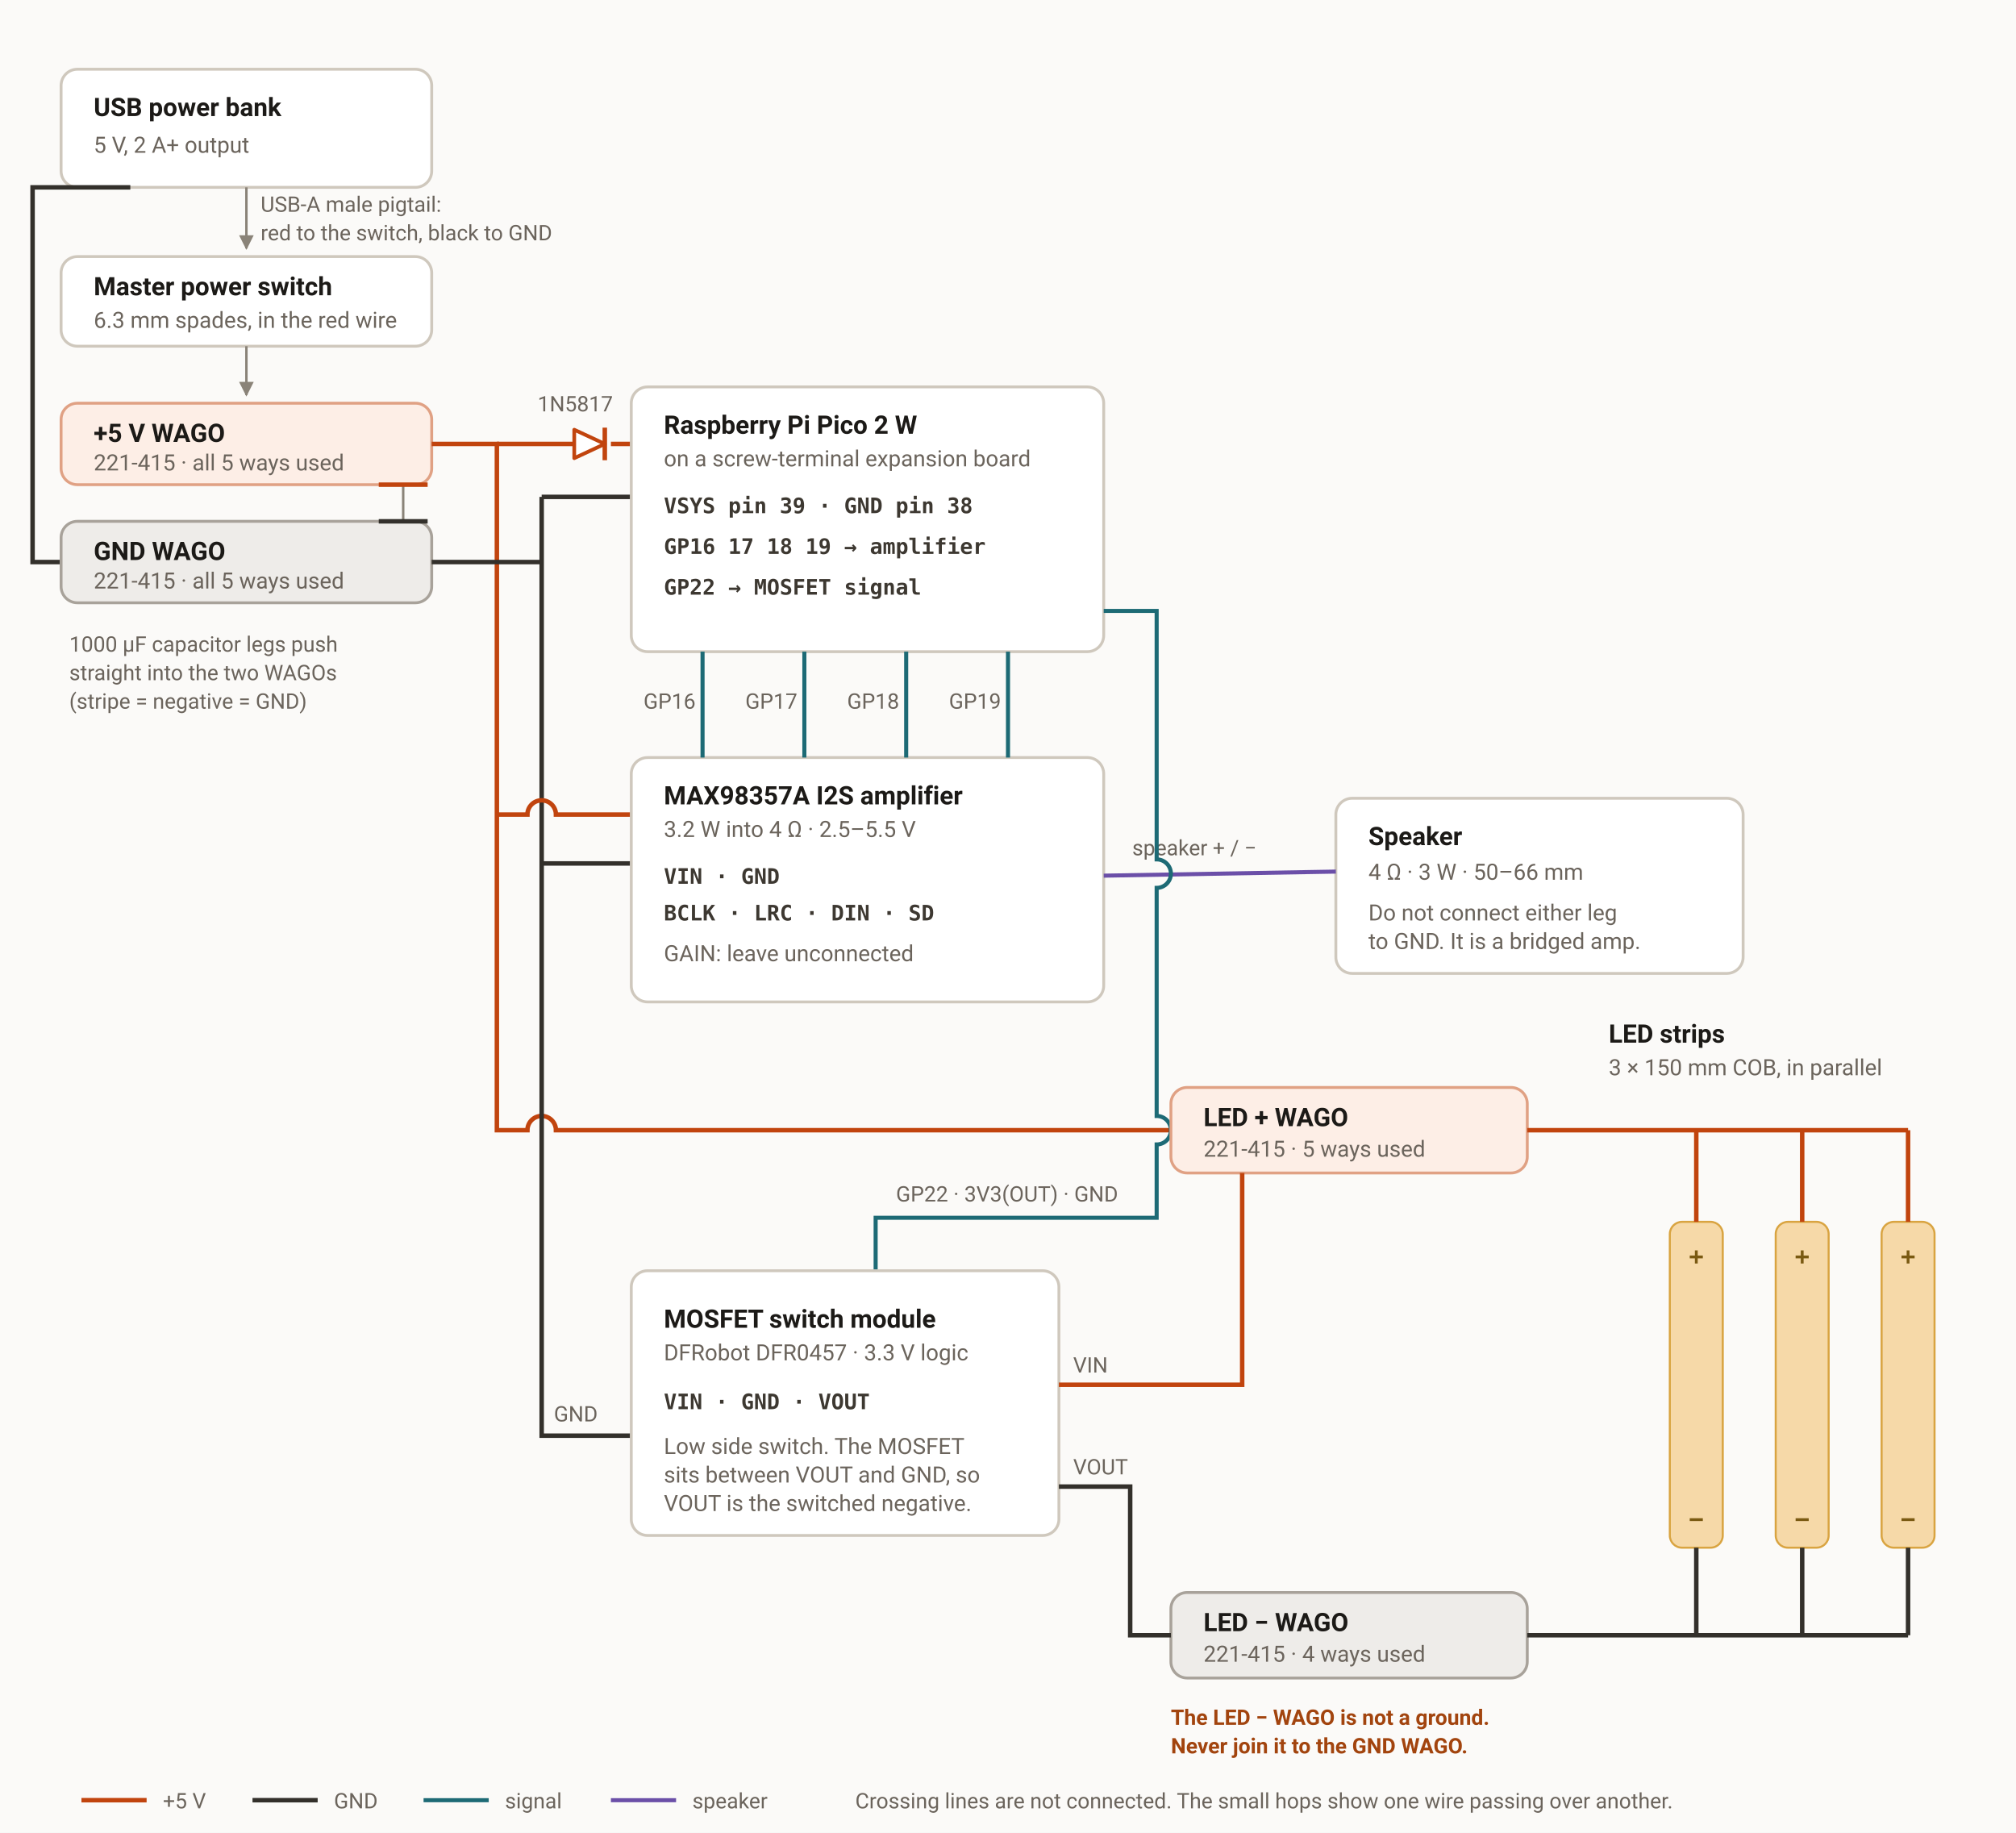
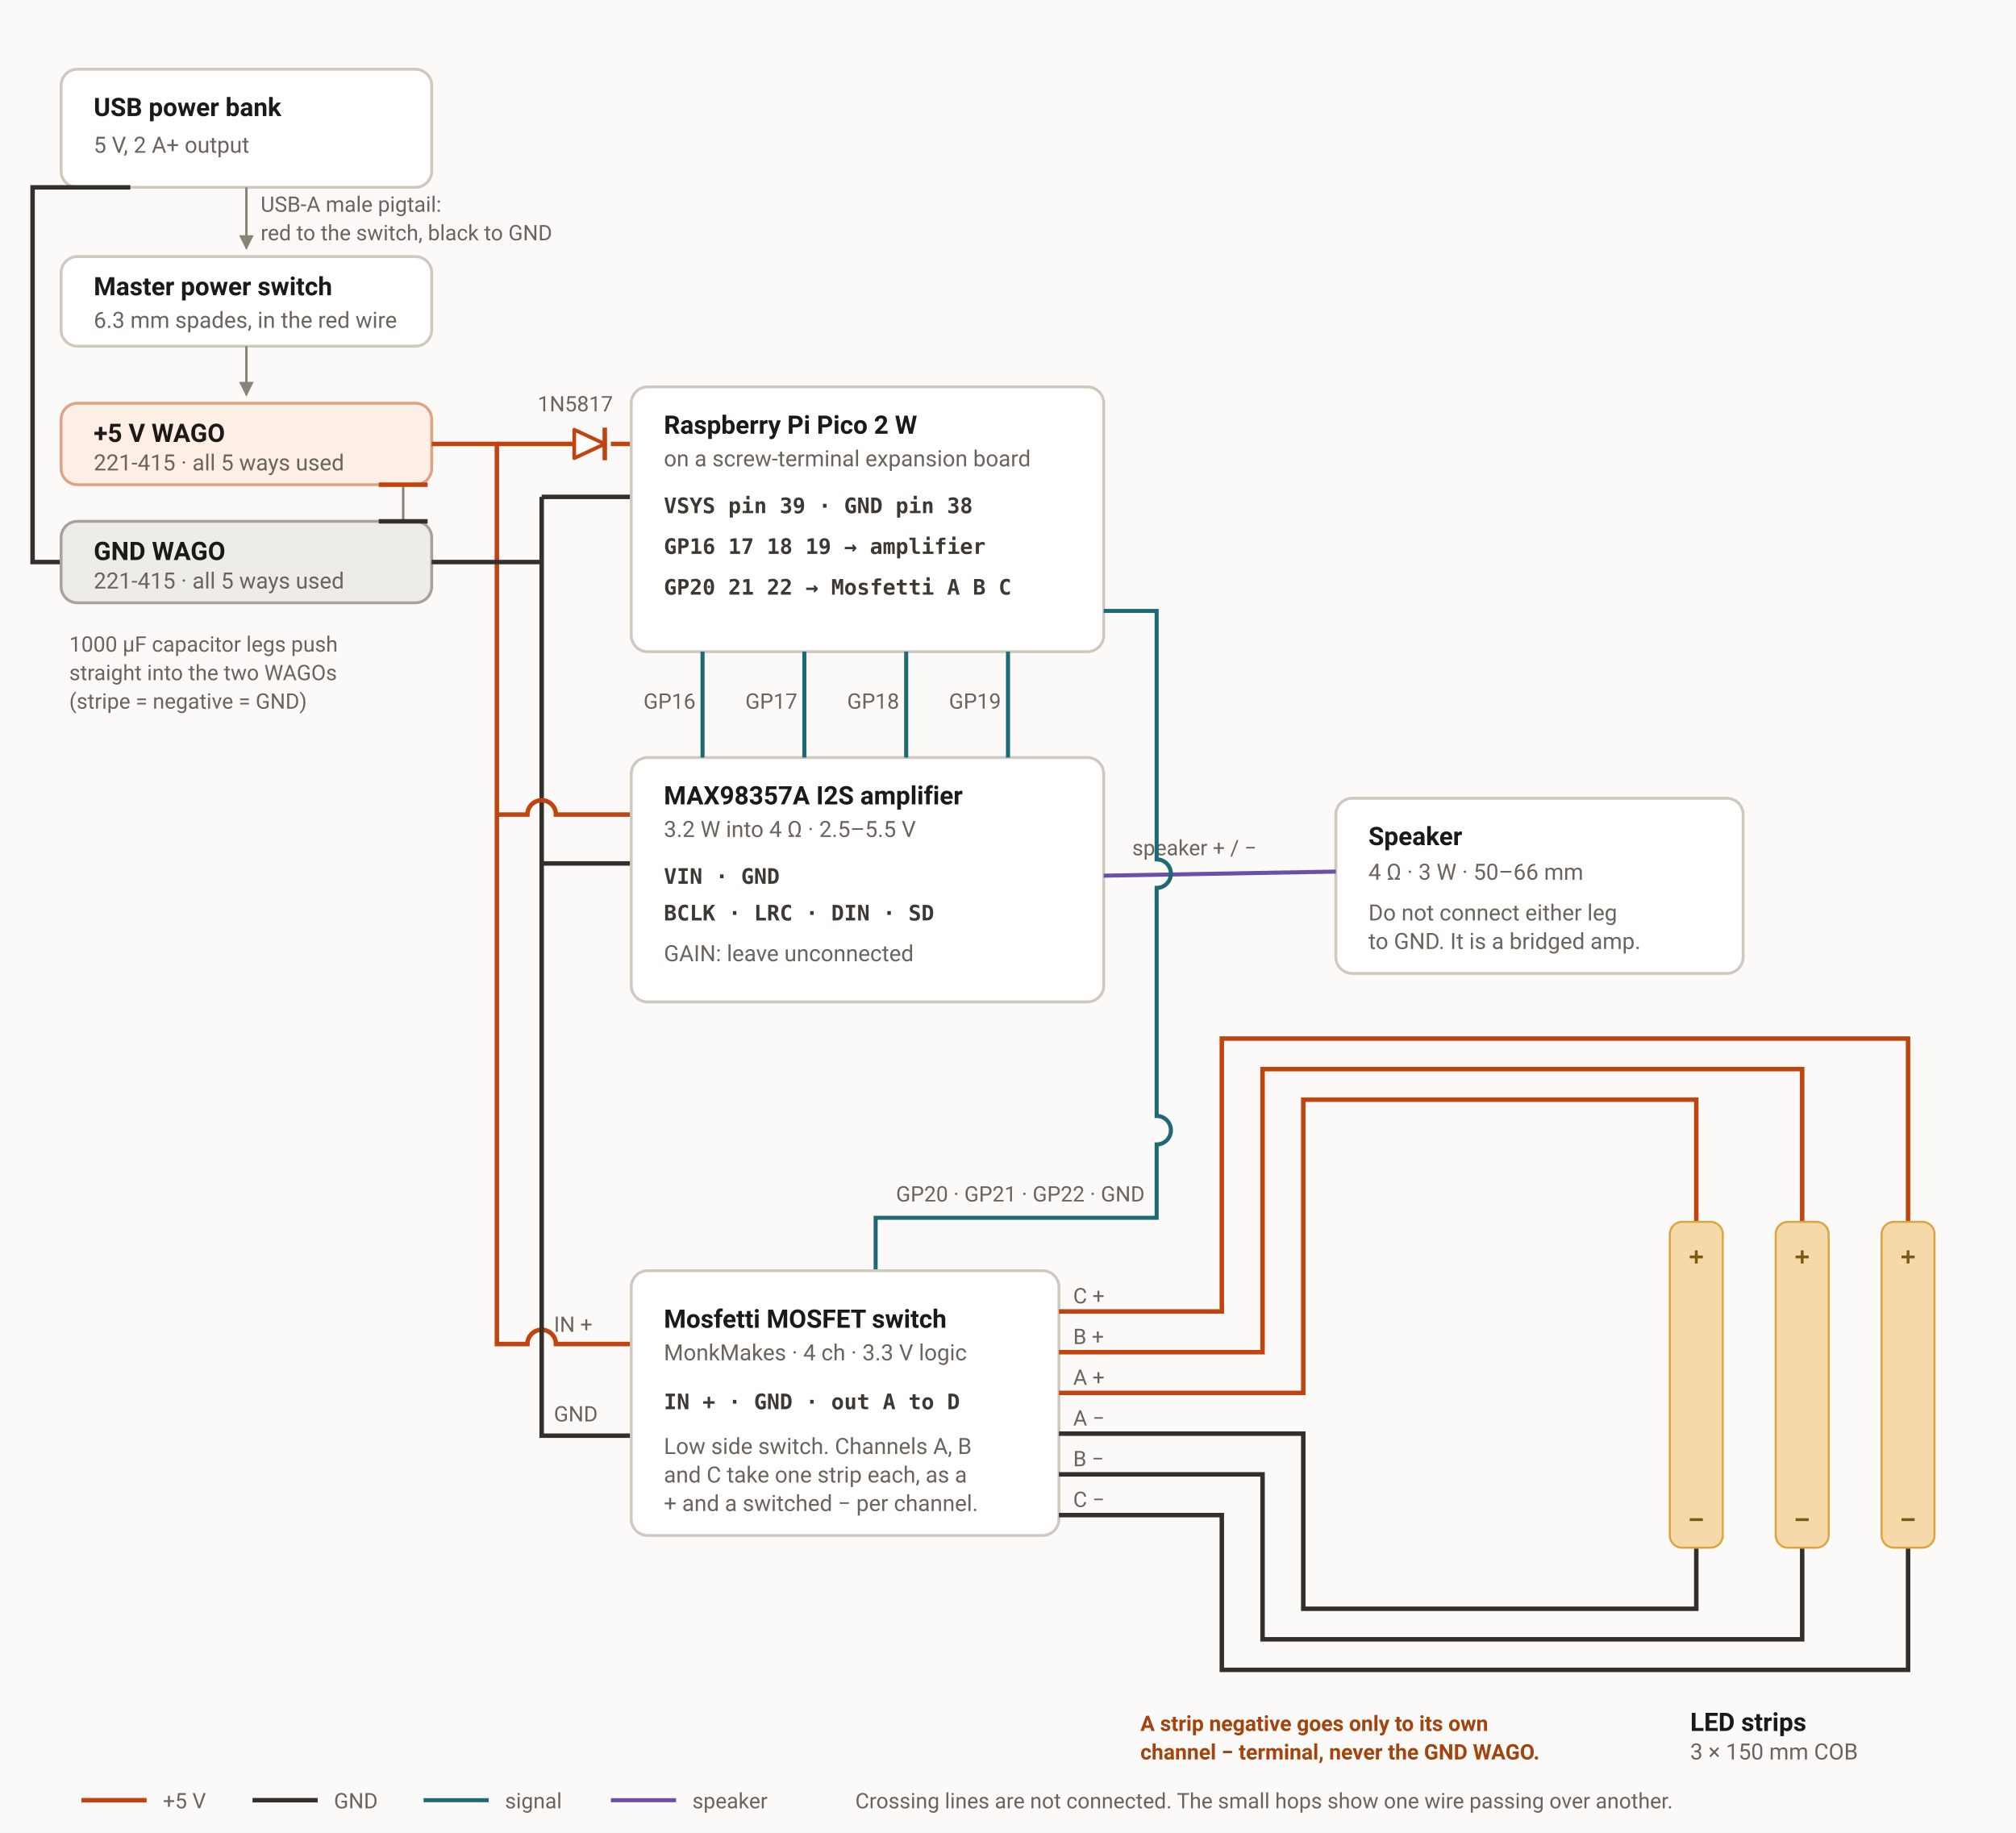
- <svg xmlns="http://www.w3.org/2000/svg" viewBox="0 0 990 900" role="img" aria-label="Raijin wiring diagram: power bank, switch, supply WAGOs, Pico 2 W, MAX98357A amplifier, DFR0457 MOSFET module, LED WAGOs and three parallel LED strips">
+ <svg xmlns="http://www.w3.org/2000/svg" viewBox="0 0 990 900" role="img" aria-label="Raijin wiring diagram: power bank, switch, supply WAGOs, Pico 2 W, MAX98357A amplifier, Mosfetti MOSFET switch and three LED strips, one per Mosfetti channel">
  <defs>
    <marker id="ar" viewBox="0 0 10 10" refX="9" refY="5" markerWidth="6" markerHeight="6" orient="auto">
      <path d="M0,0 L10,5 L0,10 z" fill="#8a8378" />
    </marker>
    <style>
      .box{fill:#ffffff;stroke:#cfc8bd;stroke-width:1.4}
      .ttl{font:600 12.5px -apple-system,Segoe UI,Roboto,sans-serif;fill:#1c1a17}
      .sub{font:11px -apple-system,Segoe UI,Roboto,sans-serif;fill:#6b645c}
      .pin{font:600 10.5px ui-monospace,Menlo,Consolas,monospace;fill:#3d3831}
      .wl {font:10.5px -apple-system,Segoe UI,Roboto,sans-serif;fill:#6b645c}
      .warn{font:600 10.5px -apple-system,Segoe UI,Roboto,sans-serif;fill:#a2440e}
      .mark{font:600 12px ui-monospace,Menlo,Consolas,monospace;fill:#7a5a12}
      .pw{stroke:#c1440e;stroke-width:2.2;fill:none}
      .gnd{stroke:#33302b;stroke-width:2.2;fill:none}
      .sig{stroke:#1d6a75;stroke-width:2;fill:none}
      .aud{stroke:#6b4fa8;stroke-width:2;fill:none}
      .thin{stroke:#8a8378;stroke-width:1.2;fill:none}
    </style>
  </defs>
  <rect x="0" y="0" width="990" height="900" fill="#fbfaf8" />
  <rect class="box" x="30" y="34" width="182" height="58" rx="8" />
  <text class="ttl" x="46" y="57">USB power bank</text>
  <text class="sub" x="46" y="75">5 V, 2 A+ output</text>
  <path class="thin" d="M121,92 L121,122" marker-end="url(#ar)" />
  <text class="wl" x="128" y="104">USB-A male pigtail:</text>
  <text class="wl" x="128" y="118">red to the switch, black to GND</text>
  <path class="gnd" d="M64,92 L16,92 L16,276 L30,276" />
  <rect class="box" x="30" y="126" width="182" height="44" rx="8" />
  <text class="ttl" x="46" y="145">Master power switch</text>
  <text class="sub" x="46" y="161">6.3 mm spades, in the red wire</text>
  <path class="thin" d="M121,170 L121,194" marker-end="url(#ar)" />
  <rect x="30" y="198" width="182" height="40" rx="8" fill="#fdeee6" stroke="#e0a184" stroke-width="1.4" />
  <text class="ttl" x="46" y="217">+5 V WAGO</text>
  <text class="sub" x="46" y="231">221-415 · all 5 ways used</text>
  <rect x="30" y="256" width="182" height="40" rx="8" fill="#eeece9" stroke="#a8a29a" stroke-width="1.4" />
  <text class="ttl" x="46" y="275">GND WAGO</text>
  <text class="sub" x="46" y="289">221-415 · all 5 ways used</text>
  <path class="thin" d="M198,238 L198,256" />
  <path class="pw" d="M186,238 L210,238" />
  <path class="gnd" d="M186,256 L210,256" />
  <text class="wl" x="34" y="320">1000 µF capacitor legs push</text>
  <text class="wl" x="34" y="334">straight into the two WAGOs</text>
  <text class="wl" x="34" y="348">(stripe = negative = GND)</text>
-   <path class="pw" d="M212,218 L244,218 L244,555 L259,555 A7,7 0 0 1 273,555 L575,555" />
+   <path class="pw" d="M212,218 L244,218 L244,660 L259,660 A7,7 0 0 1 273,660 L310,660" />
  <path class="gnd" d="M212,276 L266,276" />
  <path class="gnd" d="M266,244 L266,705 L310,705" />
  <path class="pw" d="M244,218 L282,218" />
  <path d="M282,211 L282,225 L297,218 z" fill="#fff" stroke="#c1440e" stroke-width="1.8" stroke-linejoin="round" />
  <path class="pw" d="M297,210 L297,226" />
  <path class="pw" d="M300,218 L310,218" />
  <text class="wl" x="264" y="202">1N5817</text>
  <path class="gnd" d="M266,244 L310,244" />
  <path class="pw" d="M244,400 L259,400 A7,7 0 0 1 273,400 L310,400" />
  <path class="gnd" d="M266,424 L310,424" />
  <rect class="box" x="310" y="190" width="232" height="130" rx="8" />
  <text class="ttl" x="326" y="213">Raspberry Pi Pico 2 W</text>
  <text class="sub" x="326" y="229">on a screw-terminal expansion board</text>
  <text class="pin" x="326" y="252">VSYS pin 39 · GND pin 38</text>
  <text class="pin" x="326" y="272">GP16 17 18 19 → amplifier</text>
-   <text class="pin" x="326" y="292">GP22 → MOSFET signal</text>
+   <text class="pin" x="326" y="292">GP20 21 22 → Mosfetti A B C</text>
  <rect class="box" x="310" y="372" width="232" height="120" rx="8" />
  <text class="ttl" x="326" y="395">MAX98357A I2S amplifier</text>
  <text class="sub" x="326" y="411">3.2 W into 4 Ω · 2.5–5.5 V</text>
  <text class="pin" x="326" y="434">VIN · GND</text>
  <text class="pin" x="326" y="452">BCLK · LRC · DIN · SD</text>
  <text class="sub" x="326" y="472">GAIN: leave unconnected</text>
  <path class="sig" d="M345,320 L345,372" />
  <path class="sig" d="M395,320 L395,372" />
  <path class="sig" d="M445,320 L445,372" />
  <path class="sig" d="M495,320 L495,372" />
  <text class="wl" x="316" y="348">GP16</text>
  <text class="wl" x="366" y="348">GP17</text>
  <text class="wl" x="416" y="348">GP18</text>
  <text class="wl" x="466" y="348">GP19</text>
  <rect class="box" x="656" y="392" width="200" height="86" rx="8" />
  <text class="ttl" x="672" y="415">Speaker</text>
  <text class="sub" x="672" y="432">4 Ω · 3 W · 50–66 mm</text>
  <text class="sub" x="672" y="452">Do not connect either leg</text>
  <text class="sub" x="672" y="466">to GND. It is a bridged amp.</text>
  <path class="aud" d="M542,430 L656,428" />
  <text class="wl" x="556" y="420">speaker + / −</text>
  <path class="sig" d="M542,300 L568,300 L568,422 A7,7 0 0 1 568,436 L568,548 A7,7 0 0 1 568,562 L568,598 L430,598 L430,624" />
-   <text class="wl" x="440" y="590">GP22 · 3V3(OUT) · GND</text>
+   <text class="wl" x="440" y="590">GP20 · GP21 · GP22 · GND</text>
  <rect class="box" x="310" y="624" width="210" height="130" rx="8" />
-   <text class="ttl" x="326" y="652">MOSFET switch module</text>
-   <text class="sub" x="326" y="668">DFRobot DFR0457 · 3.3 V logic</text>
-   <text class="pin" x="326" y="692">VIN · GND · VOUT</text>
-   <text class="sub" x="326" y="714">Low side switch. The MOSFET</text>
-   <text class="sub" x="326" y="728">sits between VOUT and GND, so</text>
-   <text class="sub" x="326" y="742">VOUT is the switched negative.</text>
-   <rect x="575" y="534" width="175" height="42" rx="8" fill="#fdeee6" stroke="#e0a184" stroke-width="1.4" />
-   <text class="ttl" x="591" y="553">LED + WAGO</text>
-   <text class="sub" x="591" y="568">221-415 · 5 ways used</text>
-   <rect x="575" y="782" width="175" height="42" rx="8" fill="#eeece9" stroke="#a8a29a" stroke-width="1.4" />
-   <text class="ttl" x="591" y="801">LED − WAGO</text>
-   <text class="sub" x="591" y="816">221-415 · 4 ways used</text>
-   <path class="pw" d="M610,576 L610,680 L520,680" />
-   <text class="wl" x="527" y="674">VIN</text>
-   <path class="gnd" d="M520,730 L555,730 L555,803 L575,803" />
-   <text class="wl" x="527" y="724">VOUT</text>
+   <text class="ttl" x="326" y="652">Mosfetti MOSFET switch</text>
+   <text class="sub" x="326" y="668">MonkMakes · 4 ch · 3.3 V logic</text>
+   <text class="pin" x="326" y="692">IN + · GND · out A to D</text>
+   <text class="sub" x="326" y="714">Low side switch. Channels A, B</text>
+   <text class="sub" x="326" y="728">and C take one strip each, as a</text>
+   <text class="sub" x="326" y="742">+ and a switched − per channel.</text>
+   <text class="wl" x="272" y="654">IN +</text>
  <text class="wl" x="272" y="698">GND</text>
-   <text class="ttl" x="790" y="512">LED strips</text>
-   <text class="sub" x="790" y="528">3 × 150 mm COB, in parallel</text>
+   <path class="pw" d="M520,644 L600,644 L600,510 L937,510 L937,600" />
+   <path class="pw" d="M520,664 L620,664 L620,525 L885,525 L885,600" />
+   <path class="pw" d="M520,684 L640,684 L640,540 L833,540 L833,600" />
+   <text class="wl" x="527" y="640">C +</text>
+   <text class="wl" x="527" y="660">B +</text>
+   <text class="wl" x="527" y="680">A +</text>
+   <path class="gnd" d="M520,704 L640,704 L640,790 L833,790 L833,760" />
+   <path class="gnd" d="M520,724 L620,724 L620,805 L885,805 L885,760" />
+   <path class="gnd" d="M520,744 L600,744 L600,820 L937,820 L937,760" />
+   <text class="wl" x="527" y="700">A −</text>
+   <text class="wl" x="527" y="720">B −</text>
+   <text class="wl" x="527" y="740">C −</text>
  <rect x="820" y="600" width="26" height="160" rx="6" fill="#f6d9a8" stroke="#d9a441" />
  <rect x="872" y="600" width="26" height="160" rx="6" fill="#f6d9a8" stroke="#d9a441" />
  <rect x="924" y="600" width="26" height="160" rx="6" fill="#f6d9a8" stroke="#d9a441" />
  <text class="mark" x="833" y="621" text-anchor="middle">+</text>
  <text class="mark" x="885" y="621" text-anchor="middle">+</text>
  <text class="mark" x="937" y="621" text-anchor="middle">+</text>
  <text class="mark" x="833" y="750" text-anchor="middle">−</text>
  <text class="mark" x="885" y="750" text-anchor="middle">−</text>
  <text class="mark" x="937" y="750" text-anchor="middle">−</text>
-   <path class="pw" d="M750,555 L937,555" />
-   <path class="pw" d="M833,555 L833,600" />
-   <path class="pw" d="M885,555 L885,600" />
-   <path class="pw" d="M937,555 L937,600" />
-   <path class="gnd" d="M750,803 L937,803" />
-   <path class="gnd" d="M833,760 L833,803" />
-   <path class="gnd" d="M885,760 L885,803" />
-   <path class="gnd" d="M937,760 L937,803" />
-   <text class="warn" x="575" y="847">The LED − WAGO is not a ground.</text>
-   <text class="warn" x="575" y="861">Never join it to the GND WAGO.</text>
+   <text class="ttl" x="830" y="850">LED strips</text>
+   <text class="sub" x="830" y="864">3 × 150 mm COB</text>
+   <text class="warn" x="560" y="850">A strip negative goes only to its own</text>
+   <text class="warn" x="560" y="864">channel − terminal, never the GND WAGO.</text>
  <path class="pw" d="M40,884 L72,884" />
  <text class="wl" x="80" y="888">+5 V</text>
  <path class="gnd" d="M124,884 L156,884" />
  <text class="wl" x="164" y="888">GND</text>
  <path class="sig" d="M208,884 L240,884" />
  <text class="wl" x="248" y="888">signal</text>
  <path class="aud" d="M300,884 L332,884" />
  <text class="wl" x="340" y="888">speaker</text>
  <text class="wl" x="420" y="888">Crossing lines are not connected. The small hops show one wire passing over another.</text>
</svg>
